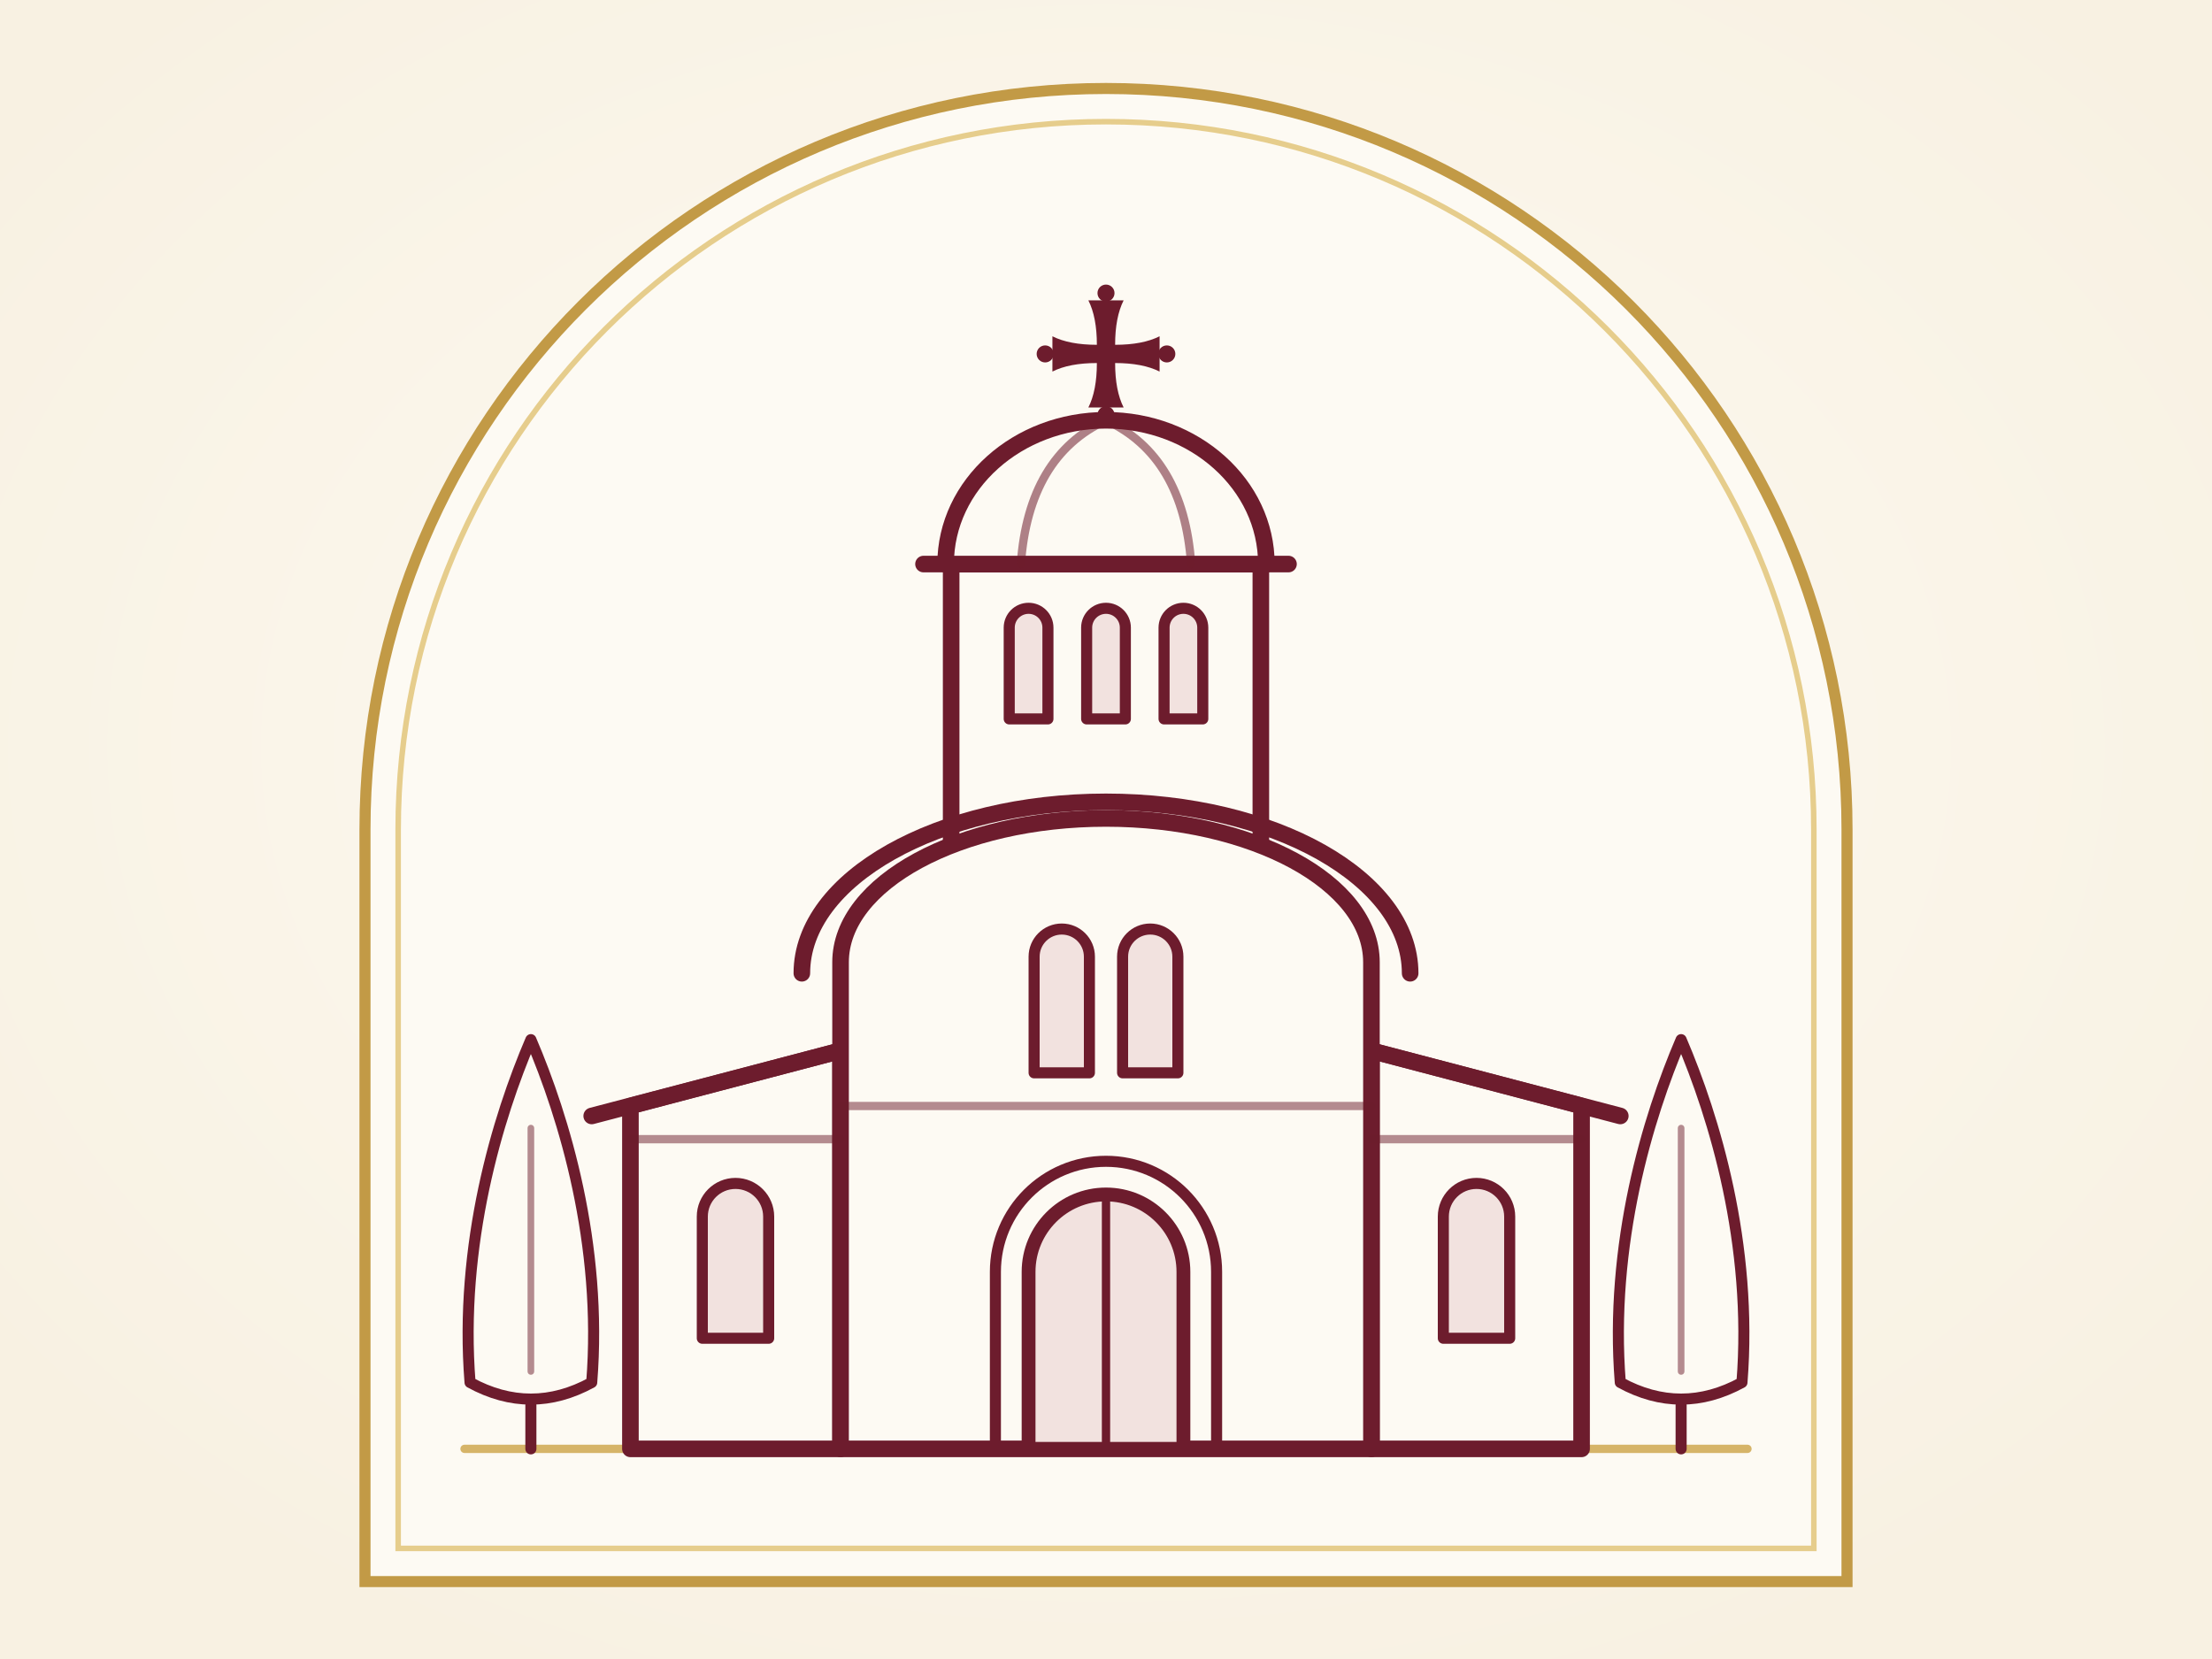
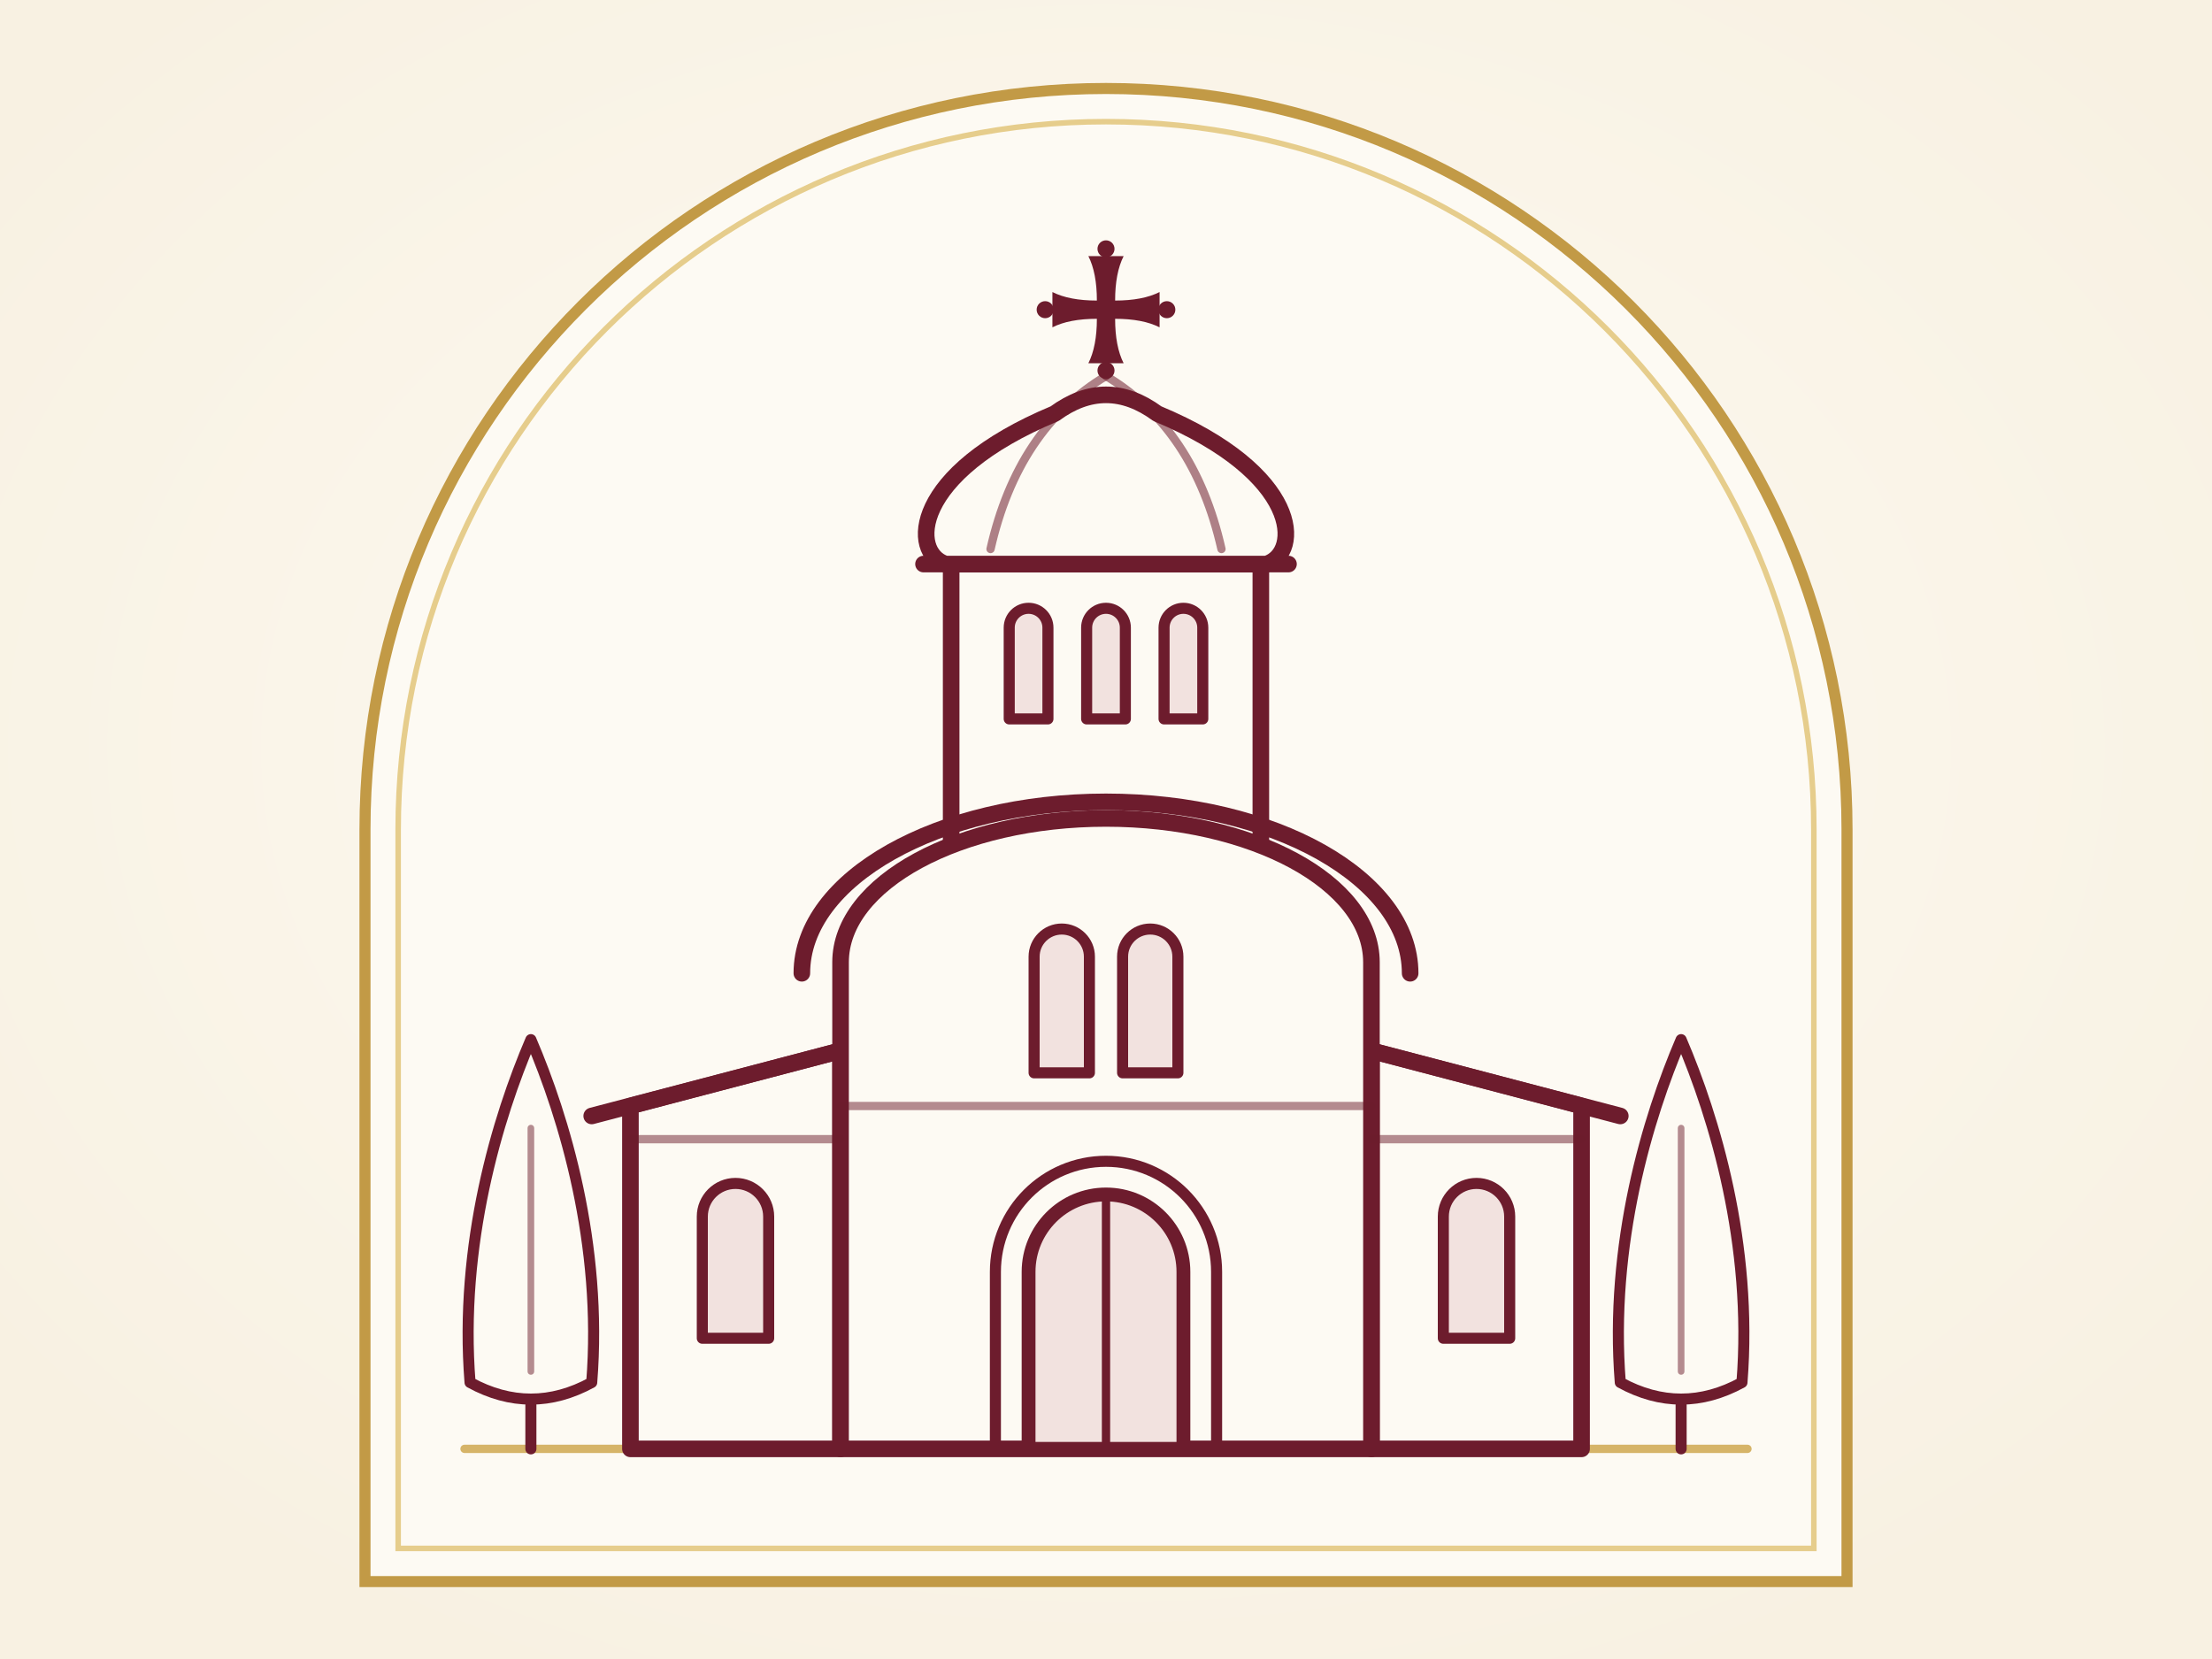
<svg xmlns="http://www.w3.org/2000/svg" viewBox="0 0 400 300" role="img" aria-labelledby="church-title">
  <defs>
    <radialGradient id="church-bg" cx="50%" cy="45%" r="62%">
      <stop offset="0" stop-color="#fdfaf3" />
      <stop offset="1" stop-color="#f8f1e2" />
    </radialGradient>
  </defs>
  <rect width="400" height="300" fill="url(#church-bg)" />
  <path d="M66 286V150A134 134 0 0 1 334 150V286Z" fill="#fdfaf3" stroke="#c29a46" stroke-width="2" />
  <path d="M72 280V150A128 128 0 0 1 328 150V280Z" fill="none" stroke="#e6cd8c" stroke-width="1" />
  <g fill="none" stroke="#6d1c2d" stroke-width="3" stroke-linecap="round" stroke-linejoin="round">
    <line x1="84" y1="262" x2="316" y2="262" stroke="#d6b468" stroke-width="1.5" />
    <path d="M96 188C102 202 109 225 107 250Q96 256 85 250C83 225 90 202 96 188Z" fill="#fdfaf3" stroke-width="2" />
    <path d="M96 204V248" stroke-width="1.2" stroke-opacity="0.5" />
    <line x1="96" y1="253" x2="96" y2="262" stroke-width="2" />
    <path d="M304 188C310 202 317 225 315 250Q304 256 293 250C291 225 298 202 304 188Z" fill="#fdfaf3" stroke-width="2" />
    <path d="M304 204V248" stroke-width="1.2" stroke-opacity="0.5" />
    <line x1="304" y1="253" x2="304" y2="262" stroke-width="2" />
    <rect x="172" y="102" width="56" height="58" fill="#fdfaf3" />
    <path d="M182.5 130V113.5A3.5 3.5 0 0 1 189.5 113.5V130Z" fill="#f2e2df" stroke-width="2" />
    <path d="M196.5 130V113.5A3.5 3.5 0 0 1 203.5 113.5V130Z" fill="#f2e2df" stroke-width="2" />
    <path d="M210.5 130V113.5A3.5 3.5 0 0 1 217.5 113.5V130Z" fill="#f2e2df" stroke-width="2" />
    <line x1="167" y1="102" x2="233" y2="102" />
-     <path d="M171 102A29 26 0 0 1 229 102Z" fill="#fdfaf3" />
-     <path d="M200 76Q186 82.5 184.6 102" stroke-width="1.5" stroke-opacity="0.55" />
-     <path d="M200 76Q214 82.5 215.4 102" stroke-width="1.5" stroke-opacity="0.55" />
-     <path d="M198.35 62.35Q198.35 57.36 196.81 54.31L203.19 54.31Q201.65 57.36 201.65 62.35Q206.64 62.35 209.69 60.81L209.69 67.19Q206.64 65.65 201.65 65.65Q201.65 70.64 203.19 73.69L196.81 73.69Q198.35 70.64 198.35 65.65Q193.36 65.65 190.31 67.19L190.31 60.81Q193.36 62.35 198.35 62.35Z" fill="#6d1c2d" stroke="none" />
-     <circle cx="200" cy="53" r="1.54" fill="#6d1c2d" stroke="none" />
-     <circle cx="211" cy="64" r="1.54" fill="#6d1c2d" stroke="none" />
-     <circle cx="200" cy="75" r="1.54" fill="#6d1c2d" stroke="none" />
-     <circle cx="189" cy="64" r="1.54" fill="#6d1c2d" stroke="none" />
+     <path d="M171 102C164.62 99.96 164.62 85.68 190.72 74.8Q200 68 209.28 74.8C235.38 85.68 235.38 99.96 229 102Z" fill="#fdfaf3" />
+     <path d="M200 68Q184.05 77.52 179.12 99.28" stroke-width="1.5" stroke-opacity="0.55" />
+     <path d="M200 68Q215.95 77.52 220.88 99.28" stroke-width="1.5" stroke-opacity="0.55" />
+     <path d="M198.35 54.35Q198.35 49.36 196.81 46.31L203.19 46.31Q201.65 49.36 201.65 54.35Q206.64 54.35 209.69 52.81L209.69 59.19Q206.64 57.65 201.65 57.65Q201.65 62.64 203.19 65.69L196.81 65.69Q198.35 62.64 198.35 57.65Q193.36 57.65 190.31 59.19L190.31 52.81Q193.36 54.35 198.35 54.35Z" fill="#6d1c2d" stroke="none" />
+     <circle cx="200" cy="45" r="1.54" fill="#6d1c2d" stroke="none" />
+     <circle cx="211" cy="56" r="1.54" fill="#6d1c2d" stroke="none" />
+     <circle cx="200" cy="67" r="1.54" fill="#6d1c2d" stroke="none" />
+     <circle cx="189" cy="56" r="1.54" fill="#6d1c2d" stroke="none" />
    <path d="M114 262V200L152 190V262Z" fill="#fdfaf3" />
    <path d="M286 262V200L248 190V262Z" fill="#fdfaf3" />
    <line x1="107" y1="201.8" x2="152" y2="190" />
    <line x1="293" y1="201.8" x2="248" y2="190" />
    <path d="M127 242V220A6 6 0 0 1 139 220V242Z" fill="#f2e2df" stroke-width="2" />
    <path d="M261 242V220A6 6 0 0 1 273 220V242Z" fill="#f2e2df" stroke-width="2" />
    <path d="M152 262V174A48 26 0 0 1 248 174V262Z" fill="#fdfaf3" />
    <path d="M145 176A55 31 0 0 1 255 176" />
    <path d="M180 262V230A20 20 0 0 1 220 230V262Z" stroke-width="2" />
    <path d="M186 262V230A14 14 0 0 1 214 230V262Z" fill="#f2e2df" stroke-width="2.5" />
    <line x1="200" y1="216" x2="200" y2="262" stroke-width="1.5" />
    <path d="M187 194V173A5 5 0 0 1 197 173V194Z" fill="#f2e2df" stroke-width="2" />
    <path d="M203 194V173A5 5 0 0 1 213 173V194Z" fill="#f2e2df" stroke-width="2" />
    <line x1="152" y1="200" x2="248" y2="200" stroke-width="1.5" stroke-opacity="0.5" />
    <line x1="114" y1="206" x2="152" y2="206" stroke-width="1.5" stroke-opacity="0.5" />
    <line x1="248" y1="206" x2="286" y2="206" stroke-width="1.5" stroke-opacity="0.5" />
  </g>
</svg>
